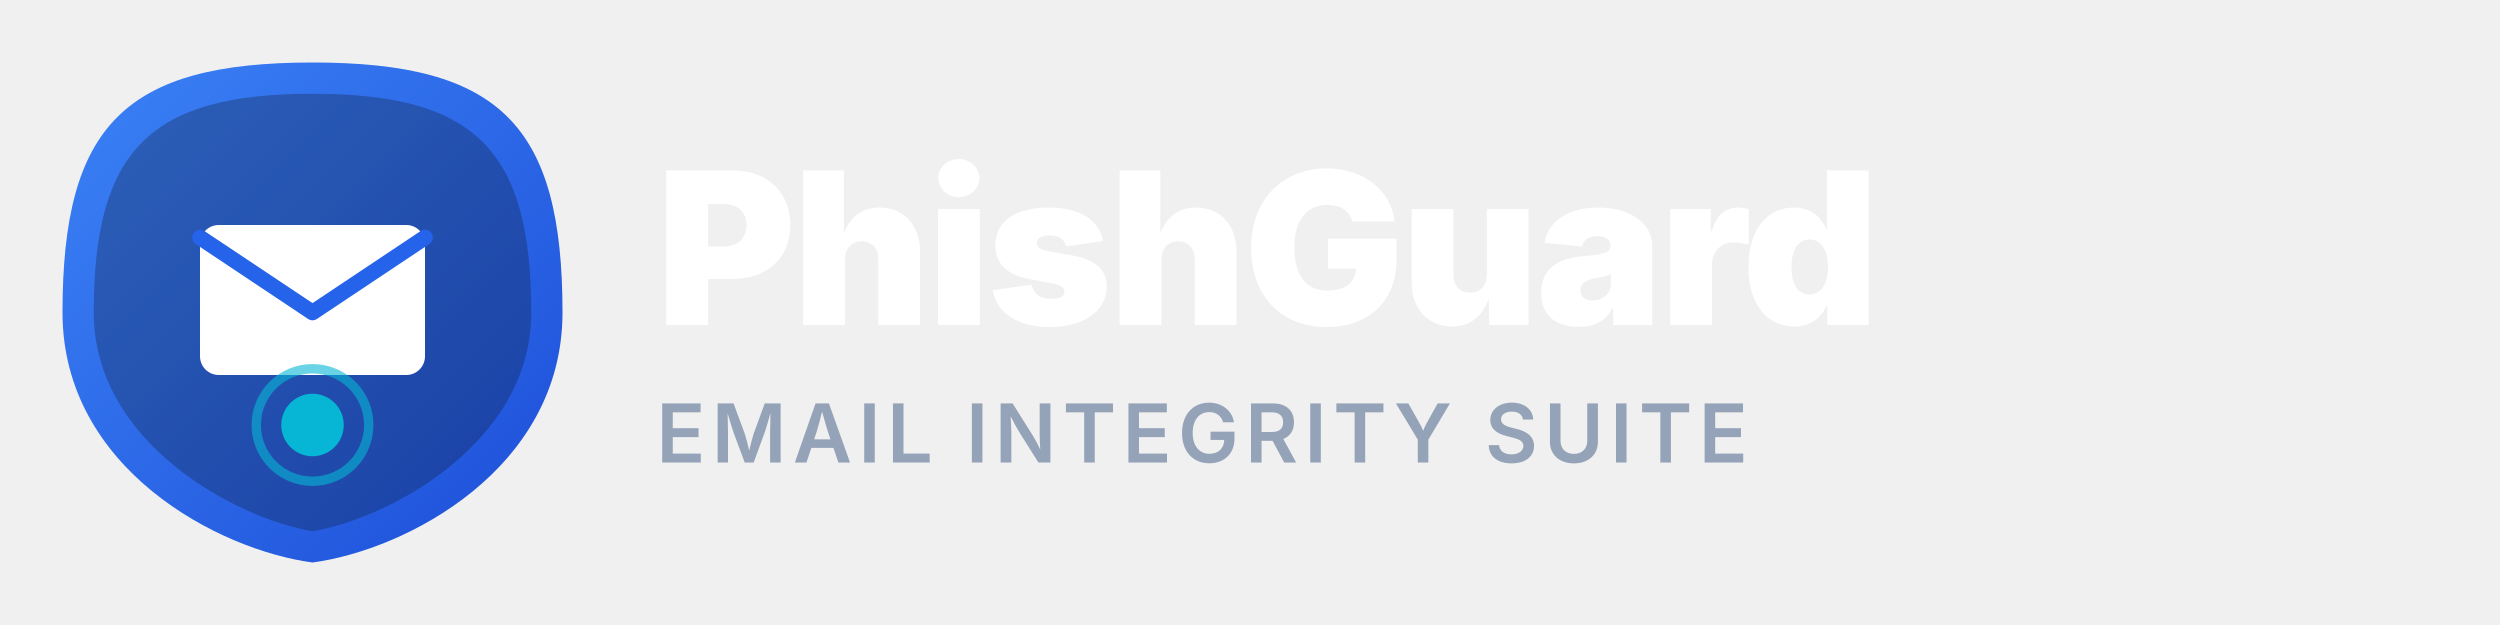
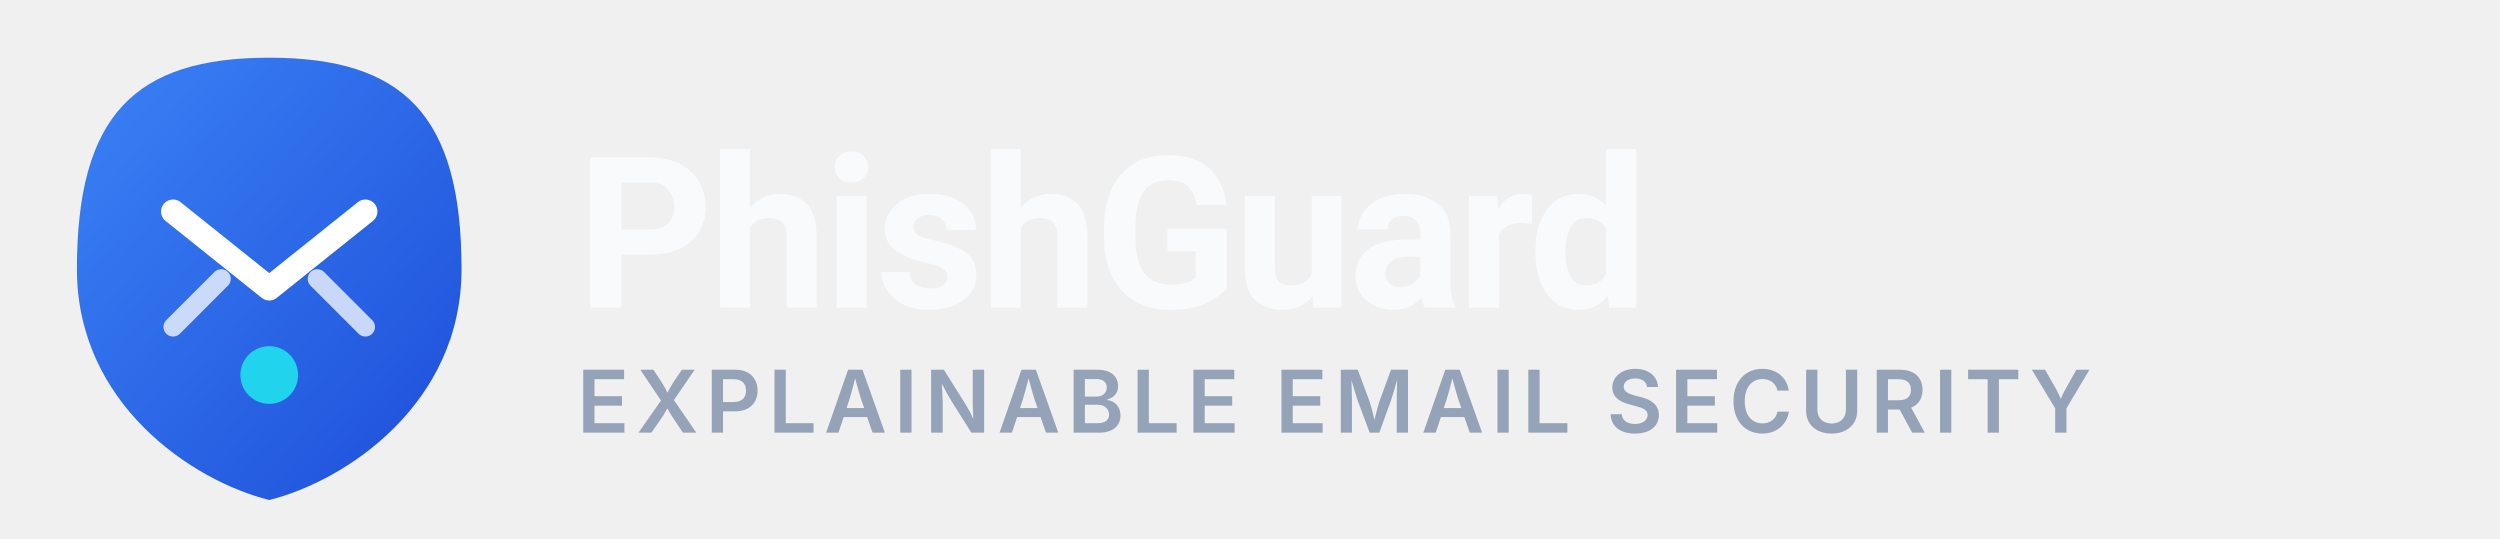
- <svg xmlns="http://www.w3.org/2000/svg" viewBox="0 0 400 100" width="100%" height="100%">
-   <defs>
-     <linearGradient id="shieldGradDark" x1="0%" y1="0%" x2="100%" y2="100%">
-       <stop offset="0%" stop-color="#3b82f6" />
-       <stop offset="100%" stop-color="#1d4ed8" />
-     </linearGradient>
-   </defs>
-   <g transform="translate(10, 10)">
-     <path d="M40 0 C70 0, 80 10, 80 40 C80 65, 55 78, 40 80 C25 78, 0 65, 0 40 C0 10, 10 0, 40 0 Z" fill="url(#shieldGradDark)" />
-     <path d="M40 5 C66 5, 75 14, 75 40 C75 61, 52 73, 40 75 C28 73, 5 61, 5 40 C5 14, 14 5, 40 5 Z" fill="#0f172a" opacity="0.3" />
-     <rect x="22" y="26" width="36" height="24" rx="3" fill="#ffffff" />
-     <path d="M22 28 L40 40 L58 28" stroke="#2563eb" stroke-width="2.5" stroke-linecap="round" stroke-linejoin="round" fill="none" />
-     <circle cx="40" cy="58" r="5" fill="#06b6d4" />
-     <circle cx="40" cy="58" r="9" stroke="#06b6d4" stroke-width="1.5" fill="none" opacity="0.6">
-       <animate attributeName="r" values="5;12;5" dur="3s" repeatCount="indefinite" />
-       <animate attributeName="opacity" values="0.8;0;0.8" dur="3s" repeatCount="indefinite" />
-     </circle>
+ <svg xmlns="http://www.w3.org/2000/svg" viewBox="0 0 260 56" width="100%" height="100%" fill="none">
+   <g transform="translate(4, 4)">
+     <defs>
+       <linearGradient id="pgShieldGradDark" x1="0%" y1="0%" x2="100%" y2="100%">
+         <stop offset="0%" stop-color="#3b82f6" />
+         <stop offset="100%" stop-color="#1d4ed8" />
+       </linearGradient>
+     </defs>
+     <path d="M24 2 C38 2, 44 8, 44 24 C44 38, 32 46, 24 48 C16 46, 4 38, 4 24 C4 8, 10 2, 24 2 Z" fill="url(#pgShieldGradDark)" />
+     <path d="M14 18 L24 26 L34 18" stroke="#ffffff" stroke-width="2.5" stroke-linecap="round" stroke-linejoin="round" />
+     <path d="M14 30 L19 25 M34 30 L29 25" stroke="#ffffff" stroke-width="2" stroke-linecap="round" opacity="0.75" />
+     <circle cx="24" cy="35" r="3" fill="#22d3ee" />
  </g>
-   <text x="105" y="52" font-family="'Outfit', -apple-system, sans-serif" font-weight="900" font-size="34" fill="#ffffff" letter-spacing="-0.5px">PhishGuard</text>
-   <text x="105" y="74" font-family="'Inter', -apple-system, sans-serif" font-weight="600" font-size="13" fill="#94a3b8" letter-spacing="1px">EMAIL INTEGRITY SUITE</text>
+   <text x="60" y="32" font-family="'Outfit', -apple-system, BlinkMacSystemFont, 'Segoe UI', Roboto, sans-serif" font-weight="700" font-size="22" fill="#f8fafc" letter-spacing="-0.02em">PhishGuard</text>
+   <text x="60" y="45" font-family="'Inter', -apple-system, BlinkMacSystemFont, 'Segoe UI', Roboto, sans-serif" font-weight="600" font-size="9" fill="#94a3b8" letter-spacing="0.08em">EXPLAINABLE EMAIL SECURITY</text>
</svg>
